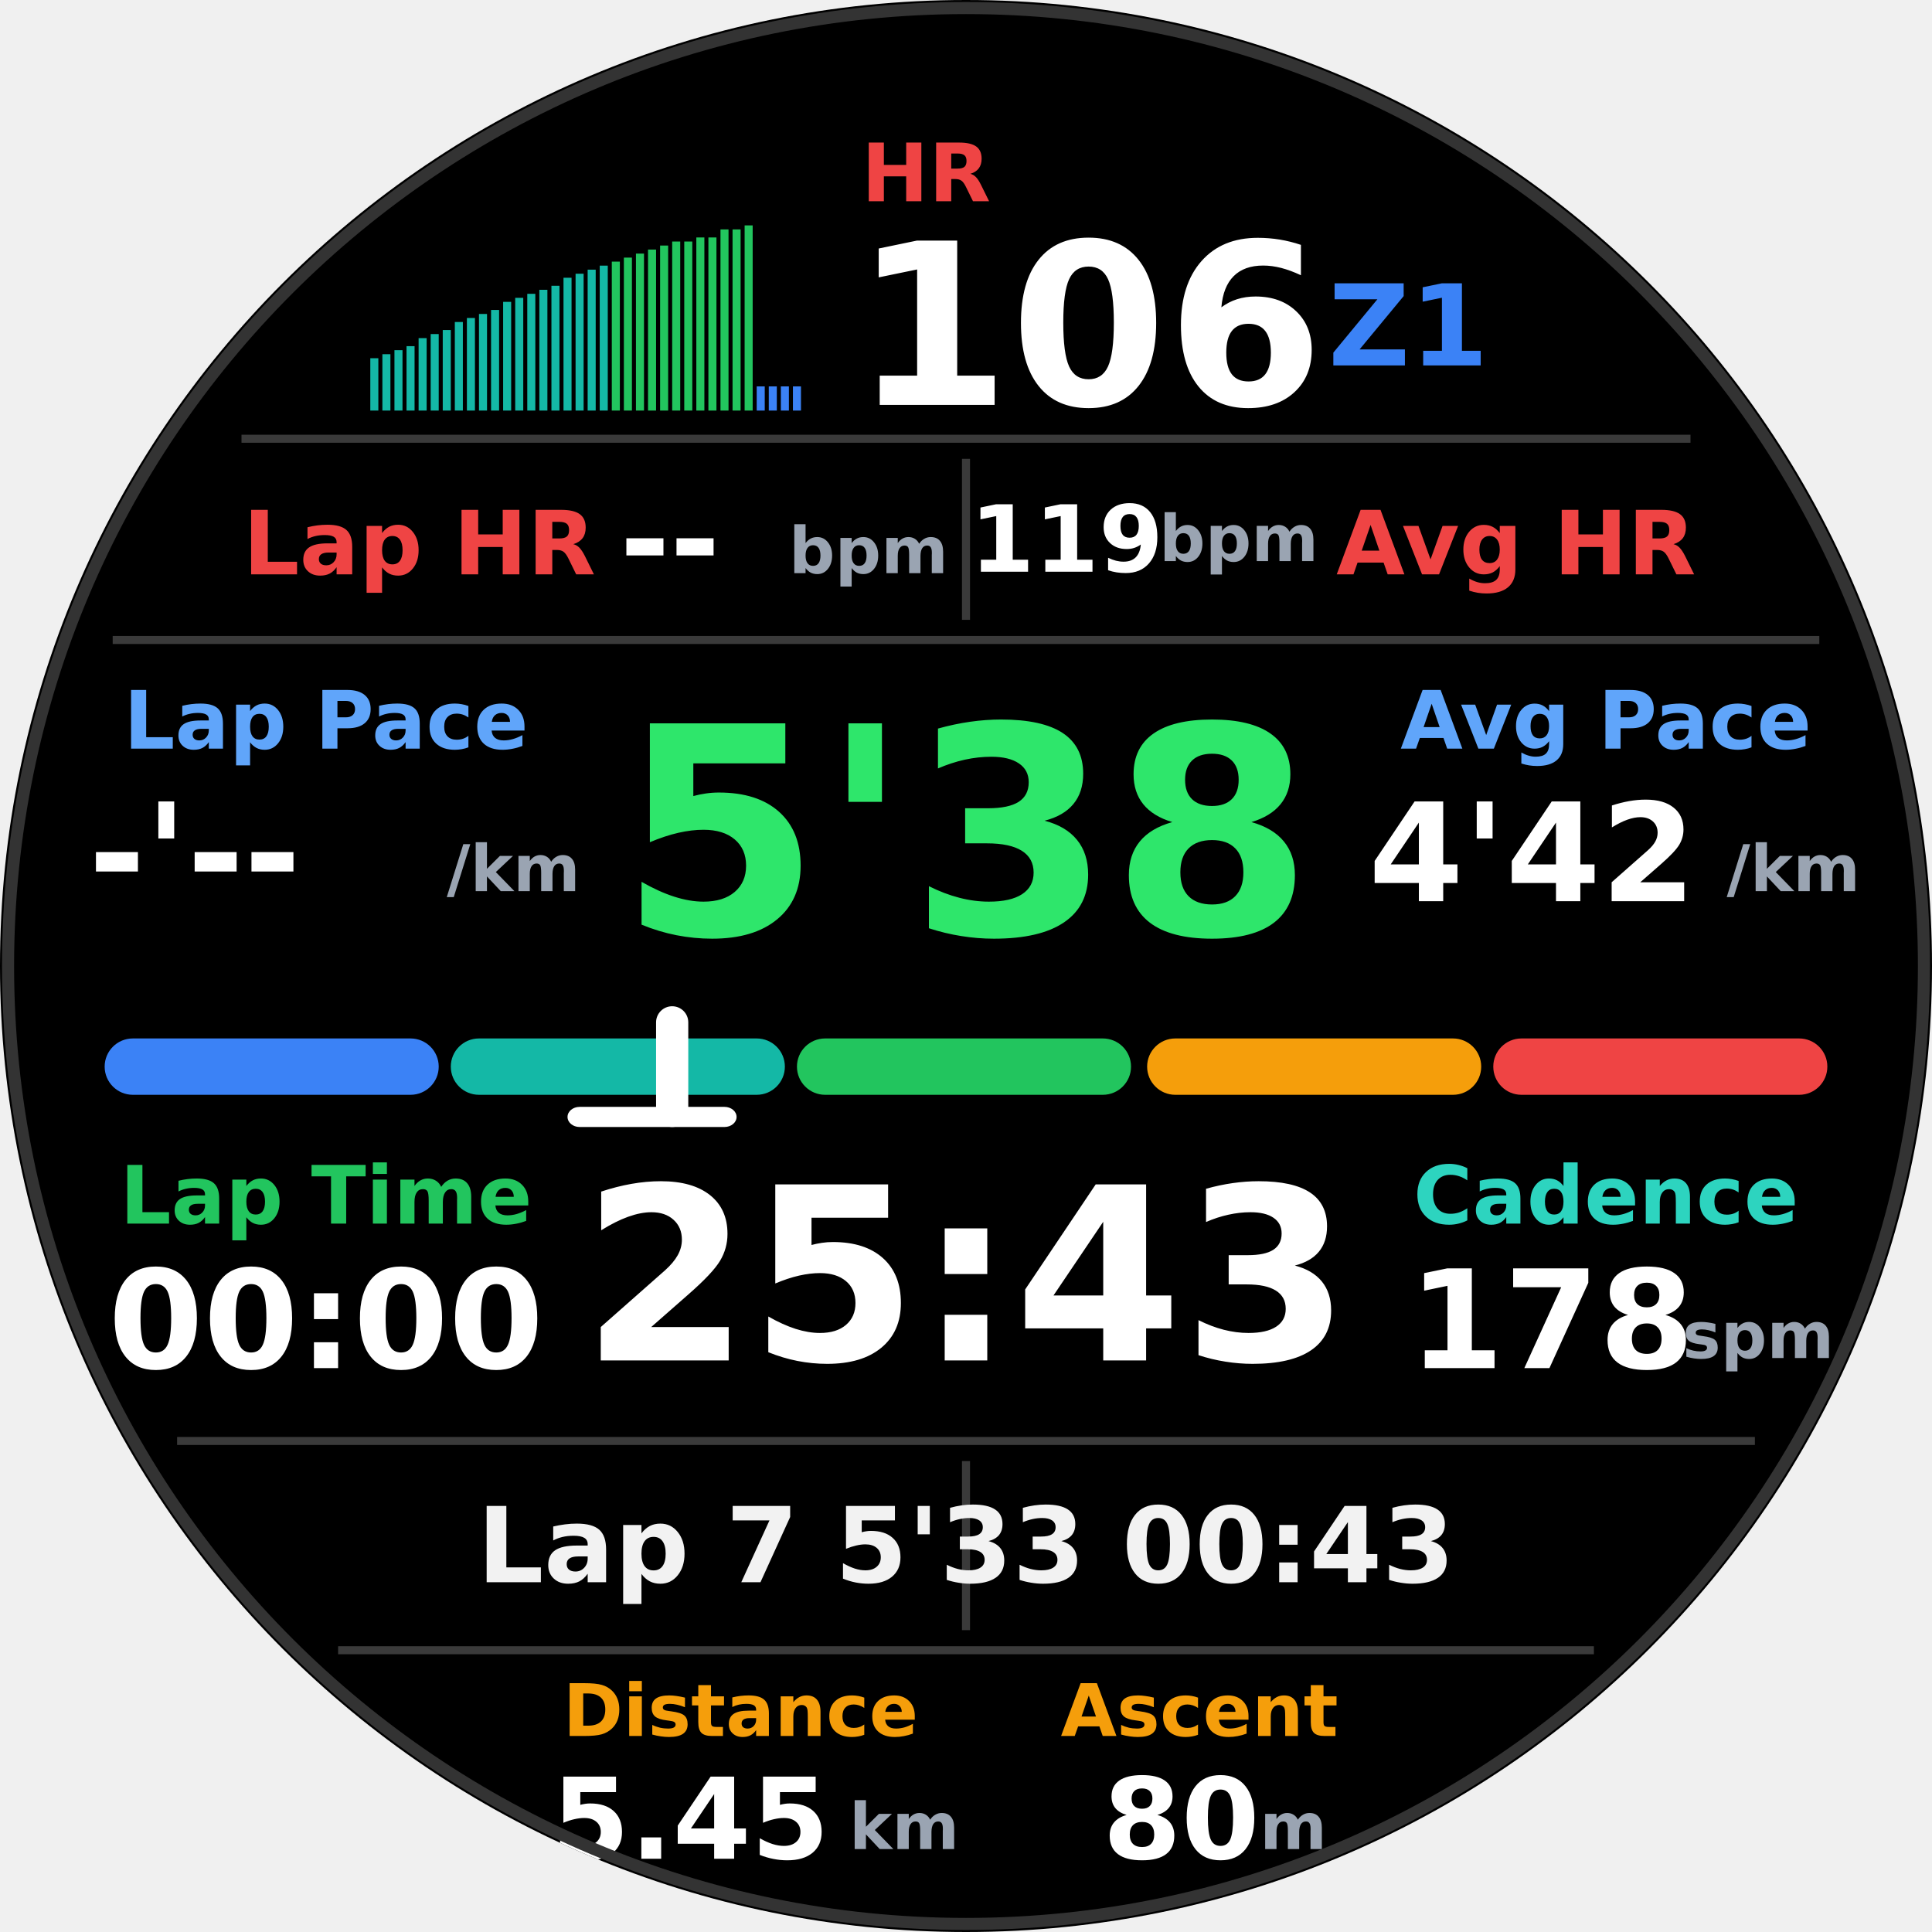
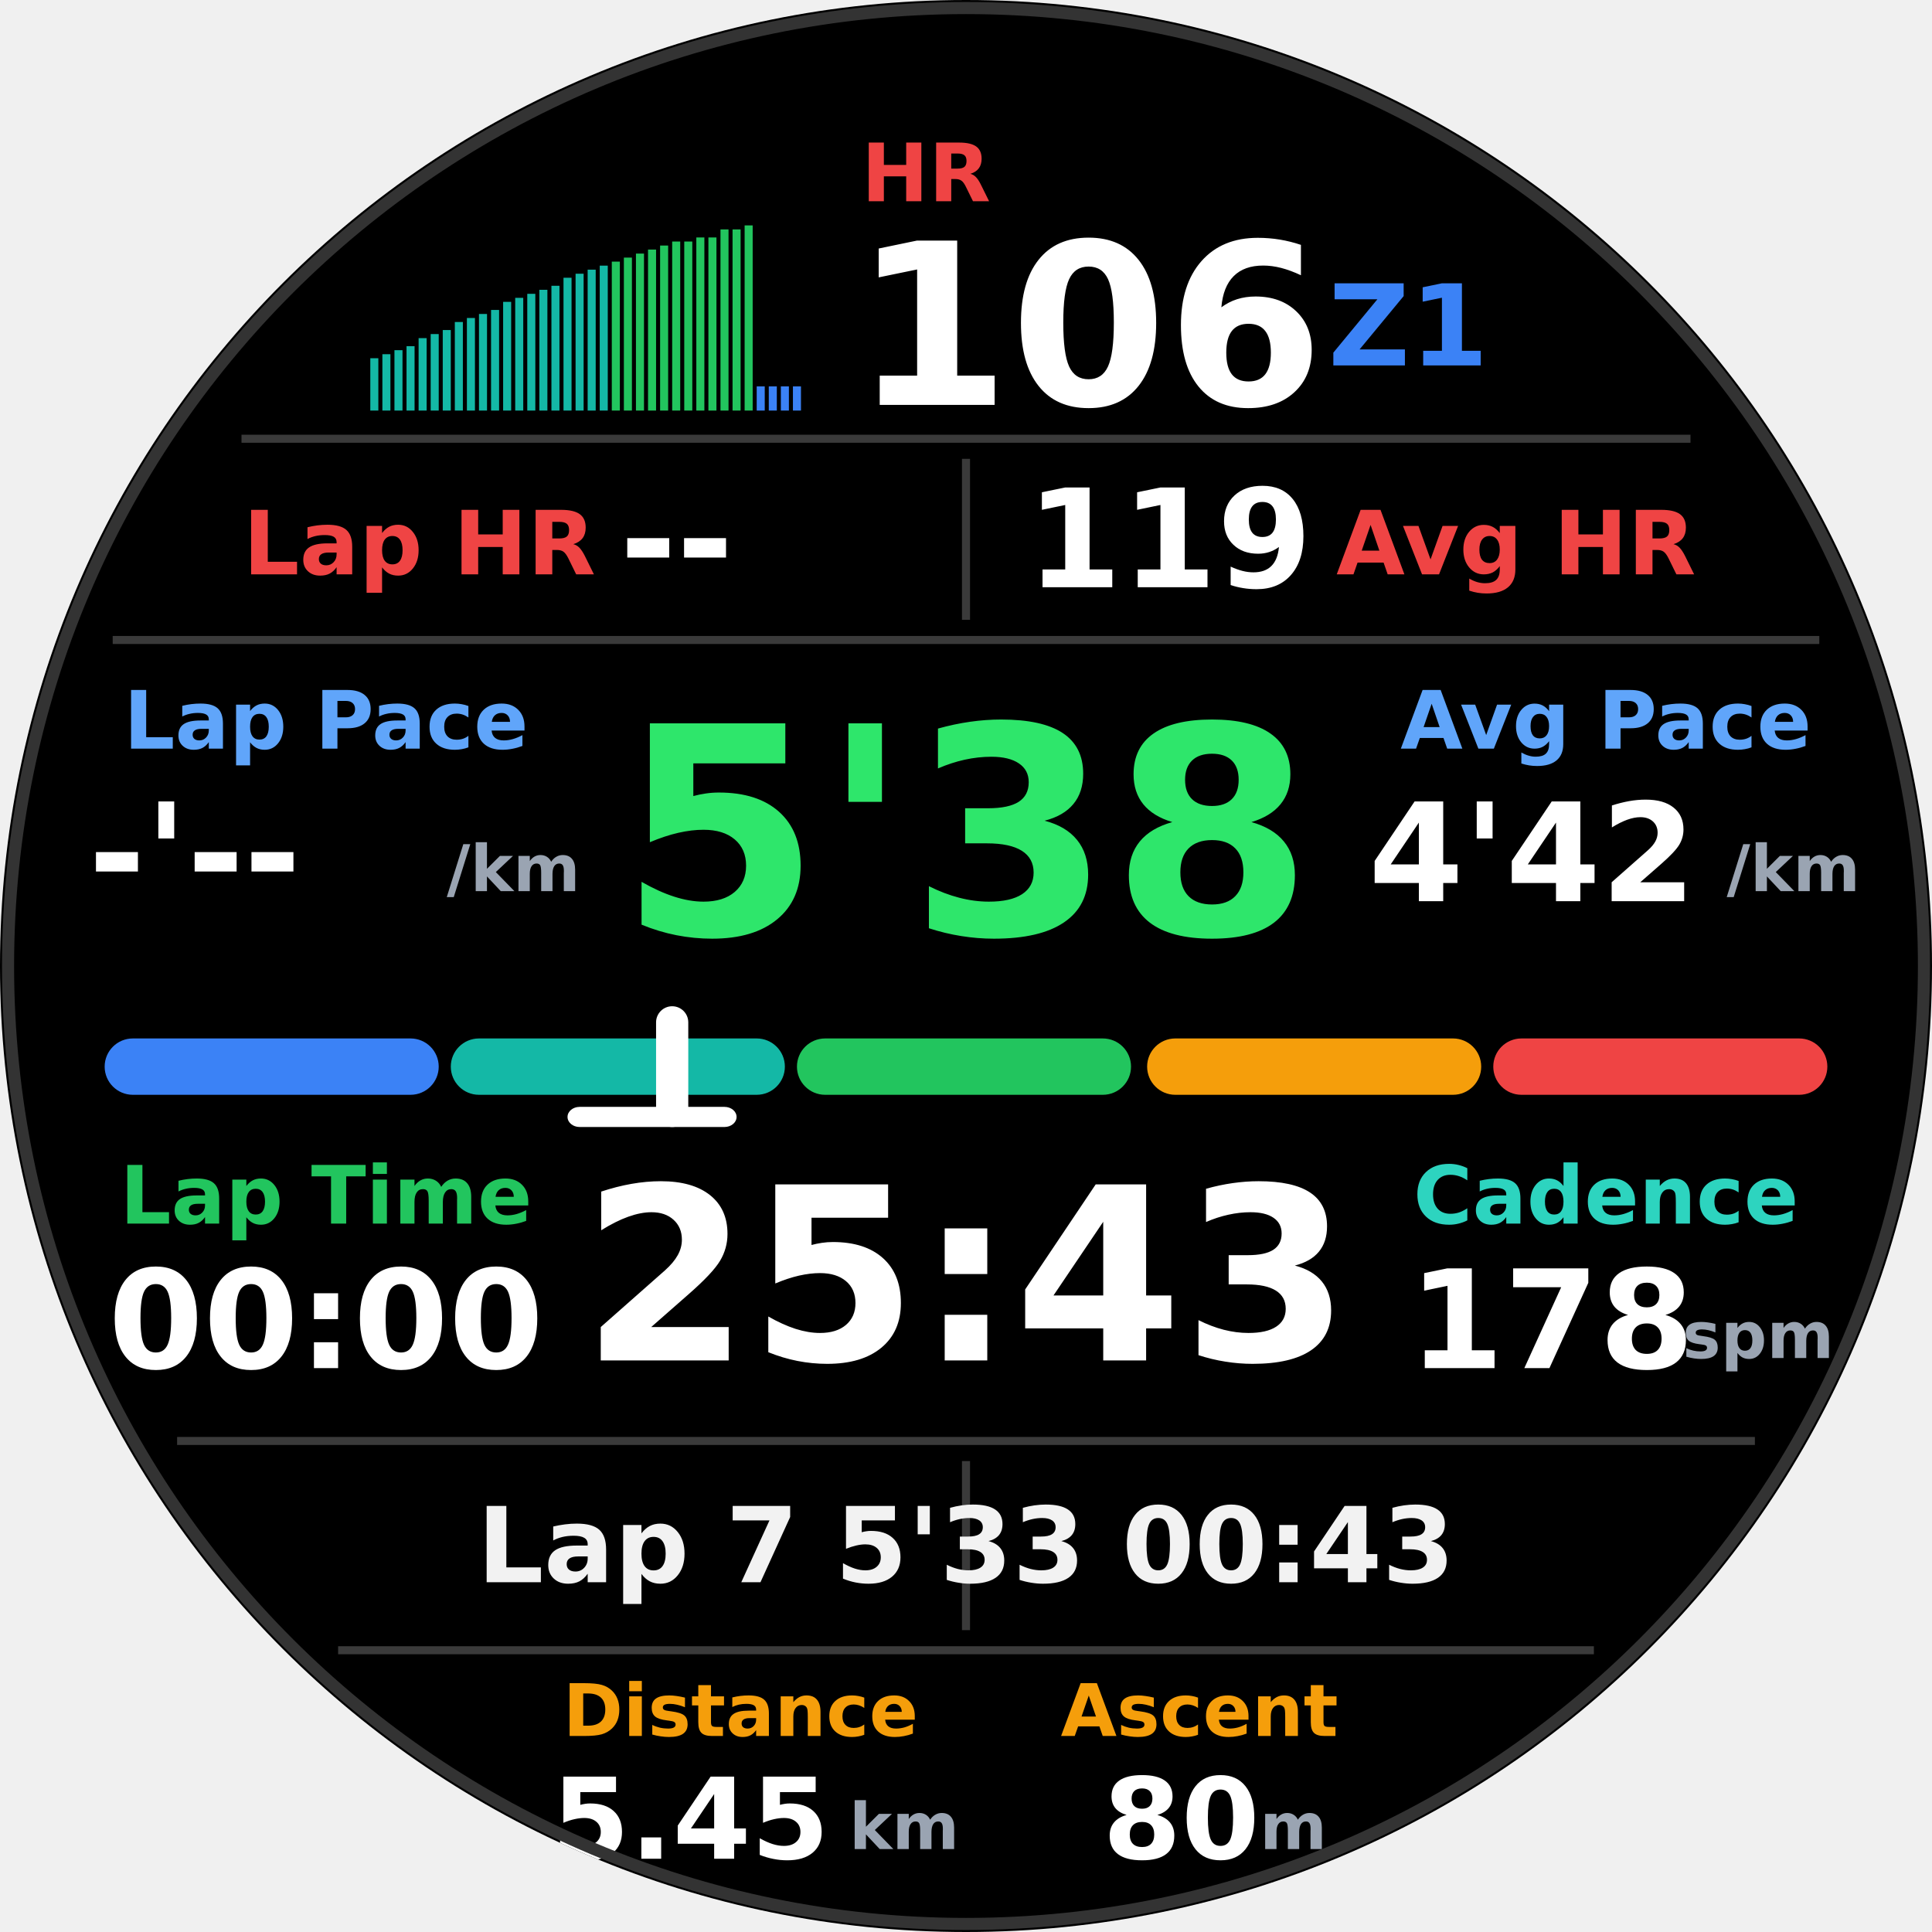
<svg xmlns="http://www.w3.org/2000/svg" width="480" height="480" viewBox="0 0 480 480">
  <defs>
    <clipPath id="round1">
      <circle cx="240" cy="240" r="240" />
    </clipPath>
  </defs>
  <circle cx="240" cy="240" r="239" fill="#000" />
  <g clip-path="url(#round1)">
    <rect x="0" y="0" width="480" height="480" rx="0" fill="#000000" />
    <rect x="60" y="108" width="360" height="2" rx="0" fill="#3a3a3a" />
    <rect x="28" y="158" width="424" height="2" rx="0" fill="#3a3a3a" />
    <rect x="44" y="357" width="392" height="2" rx="0" fill="#3a3a3a" />
    <rect x="84" y="409" width="312" height="2" rx="0" fill="#3a3a3a" />
    <rect x="92" y="89" width="2" height="13" rx="0" fill="#14b8a6" />
    <rect x="95" y="88" width="2" height="14" rx="0" fill="#14b8a6" />
    <rect x="98" y="87" width="2" height="15" rx="0" fill="#14b8a6" />
    <rect x="101" y="86" width="2" height="16" rx="0" fill="#14b8a6" />
    <rect x="104" y="84" width="2" height="18" rx="0" fill="#14b8a6" />
    <rect x="107" y="83" width="2" height="19" rx="0" fill="#14b8a6" />
    <rect x="110" y="82" width="2" height="20" rx="0" fill="#14b8a6" />
    <rect x="113" y="80" width="2" height="22" rx="0" fill="#14b8a6" />
    <rect x="116" y="79" width="2" height="23" rx="0" fill="#14b8a6" />
    <rect x="119" y="78" width="2" height="24" rx="0" fill="#14b8a6" />
    <rect x="122" y="77" width="2" height="25" rx="0" fill="#14b8a6" />
    <rect x="125" y="75" width="2" height="27" rx="0" fill="#14b8a6" />
    <rect x="128" y="74" width="2" height="28" rx="0" fill="#14b8a6" />
    <rect x="131" y="73" width="2" height="29" rx="0" fill="#14b8a6" />
    <rect x="134" y="72" width="2" height="30" rx="0" fill="#14b8a6" />
    <rect x="137" y="71" width="2" height="31" rx="0" fill="#14b8a6" />
    <rect x="140" y="69" width="2" height="33" rx="0" fill="#14b8a6" />
    <rect x="143" y="68" width="2" height="34" rx="0" fill="#14b8a6" />
    <rect x="146" y="67" width="2" height="35" rx="0" fill="#14b8a6" />
    <rect x="149" y="66" width="2" height="36" rx="0" fill="#14b8a6" />
    <rect x="152" y="65" width="2" height="37" rx="0" fill="#22c55e" />
    <rect x="155" y="64" width="2" height="38" rx="0" fill="#22c55e" />
    <rect x="158" y="63" width="2" height="39" rx="0" fill="#22c55e" />
    <rect x="161" y="62" width="2" height="40" rx="0" fill="#22c55e" />
    <rect x="164" y="61" width="2" height="41" rx="0" fill="#22c55e" />
    <rect x="167" y="60" width="2" height="42" rx="0" fill="#22c55e" />
    <rect x="170" y="60" width="2" height="42" rx="0" fill="#22c55e" />
    <rect x="173" y="59" width="2" height="43" rx="0" fill="#22c55e" />
    <rect x="176" y="59" width="2" height="43" rx="0" fill="#22c55e" />
    <rect x="179" y="57" width="2" height="45" rx="0" fill="#22c55e" />
    <rect x="182" y="57" width="2" height="45" rx="0" fill="#22c55e" />
    <rect x="185" y="56" width="2" height="46" rx="0" fill="#22c55e" />
    <rect x="188" y="96" width="2" height="6" rx="0" fill="#3b82f6" />
    <rect x="191" y="96" width="2" height="6" rx="0" fill="#3b82f6" />
    <rect x="194" y="96" width="2" height="6" rx="0" fill="#3b82f6" />
    <rect x="197" y="96" width="2" height="6" rx="0" fill="#3b82f6" />
    <text x="214" y="50" text-anchor="start" font-size="20" fill="#ef4444" font-family="'DejaVu Sans',Arial,sans-serif" font-weight="600">HR</text>
    <text x="212" y="100.6" text-anchor="start" font-size="56" fill="#ffffff" font-family="'DejaVu Sans',Arial,sans-serif" font-weight="600">106</text>
    <text x="148" y="142.7" text-anchor="end" font-size="22" fill="#ef4444" font-family="'DejaVu Sans',Arial,sans-serif" font-weight="600">Lap HR</text>
-     <text x="154" y="144.5" text-anchor="start" font-size="30" fill="#ffffff" font-family="'DejaVu Sans',Arial,sans-serif" font-weight="600">--</text>
-     <text x="196" y="142.4" text-anchor="start" font-size="16" fill="#9aa4b2" font-family="'DejaVu Sans',Arial,sans-serif" font-weight="600">bpm</text>
+     <text x="154" y="145.9" text-anchor="start" font-size="34" fill="#ffffff" font-family="'DejaVu Sans',Arial,sans-serif" font-weight="600">--</text>
    <text x="332" y="142.7" text-anchor="start" font-size="22" fill="#ef4444" font-family="'DejaVu Sans',Arial,sans-serif" font-weight="600">Avg HR</text>
-     <text x="241" y="142.05" text-anchor="start" font-size="23" fill="#ffffff" font-family="'DejaVu Sans',Arial,sans-serif" font-weight="600">119</text>
-     <text x="288" y="139.4" text-anchor="start" font-size="16" fill="#9aa4b2" font-family="'DejaVu Sans',Arial,sans-serif" font-weight="600">bpm</text>
+     <text x="326" y="145.9" text-anchor="end" font-size="34" fill="#ffffff" font-family="'DejaVu Sans',Arial,sans-serif" font-weight="600">119</text>
    <text x="81" y="186" text-anchor="middle" font-size="20" fill="#60a5fa" font-family="'DejaVu Sans',Arial,sans-serif" font-weight="600">Lap Pace</text>
    <text x="22" y="223.9" text-anchor="start" font-size="34" fill="#ffffff" font-family="'DejaVu Sans',Arial,sans-serif" font-weight="600">-'--</text>
    <text x="111" y="221.4" text-anchor="start" font-size="16" fill="#9aa4b2" font-family="'DejaVu Sans',Arial,sans-serif" font-weight="600">/km</text>
    <text x="240" y="232.2" text-anchor="middle" font-size="72" fill="#2ee66b" font-family="'DejaVu Sans',Arial,sans-serif" font-weight="600">5'38</text>
    <text x="399" y="186" text-anchor="middle" font-size="20" fill="#60a5fa" font-family="'DejaVu Sans',Arial,sans-serif" font-weight="600">Avg Pace</text>
    <text x="340" y="223.9" text-anchor="start" font-size="34" fill="#ffffff" font-family="'DejaVu Sans',Arial,sans-serif" font-weight="600">4'42</text>
    <text x="429" y="221.4" text-anchor="start" font-size="16" fill="#9aa4b2" font-family="'DejaVu Sans',Arial,sans-serif" font-weight="600">/km</text>
    <text x="81" y="304" text-anchor="middle" font-size="20" fill="#22c55e" font-family="'DejaVu Sans',Arial,sans-serif" font-weight="600">Lap Time</text>
    <text x="81" y="339.9" text-anchor="middle" font-size="34" fill="#ffffff" font-family="'DejaVu Sans',Arial,sans-serif" font-weight="600">00:00</text>
    <text x="240" y="338" text-anchor="middle" font-size="60" fill="#ffffff" font-family="'DejaVu Sans',Arial,sans-serif" font-weight="600">25:43</text>
    <text x="399" y="304" text-anchor="middle" font-size="20" fill="#2dd4bf" font-family="'DejaVu Sans',Arial,sans-serif" font-weight="600">Cadence</text>
    <text x="350" y="339.9" text-anchor="start" font-size="34" fill="#ffffff" font-family="'DejaVu Sans',Arial,sans-serif" font-weight="600">178</text>
    <text x="418" y="337.4" text-anchor="start" font-size="16" fill="#9aa4b2" font-family="'DejaVu Sans',Arial,sans-serif" font-weight="600">spm</text>
    <text x="184" y="431.3" text-anchor="middle" font-size="18" fill="#f59e0b" font-family="'DejaVu Sans',Arial,sans-serif" font-weight="600">Distance</text>
    <text x="137" y="461.8" text-anchor="start" font-size="28" fill="#ffffff" font-family="'DejaVu Sans',Arial,sans-serif" font-weight="600">5.45</text>
    <text x="211" y="459.4" text-anchor="start" font-size="16" fill="#9aa4b2" font-family="'DejaVu Sans',Arial,sans-serif" font-weight="600">km</text>
    <text x="298" y="431.3" text-anchor="middle" font-size="18" fill="#f59e0b" font-family="'DejaVu Sans',Arial,sans-serif" font-weight="600">Ascent</text>
    <text x="274" y="461.8" text-anchor="start" font-size="28" fill="#ffffff" font-family="'DejaVu Sans',Arial,sans-serif" font-weight="600">80</text>
    <text x="313" y="459.4" text-anchor="start" font-size="16" fill="#9aa4b2" font-family="'DejaVu Sans',Arial,sans-serif" font-weight="600">m</text>
    <rect x="239" y="114" width="2" height="40" rx="0" fill="#3a3a3a" />
    <rect x="239" y="363" width="2" height="42" rx="0" fill="#3a3a3a" />
    <text x="330" y="90.8" text-anchor="start" font-size="28" fill="#3b82f6" font-family="'DejaVu Sans',Arial,sans-serif" font-weight="600">Z1</text>
    <rect x="26" y="258" width="83" height="14" rx="7" fill="#3b82f6" />
    <rect x="112" y="258" width="83" height="14" rx="7" fill="#14b8a6" />
    <rect x="198" y="258" width="83" height="14" rx="7" fill="#22c55e" />
    <rect x="285" y="258" width="83" height="14" rx="7" fill="#f59e0b" />
    <rect x="371" y="258" width="83" height="14" rx="7" fill="#ef4444" />
    <rect x="141" y="275" width="42" height="5" rx="3" fill="#ffffff" />
    <rect x="163" y="250" width="8" height="30" rx="4" fill="#ffffff" />
    <text x="240" y="393.1" text-anchor="middle" font-size="26" fill="#f2f2f2" font-family="'DejaVu Sans',Arial,sans-serif" font-weight="600">Lap 7  5'33  00:43</text>
  </g>
  <circle cx="240" cy="240" r="238" fill="none" stroke="#333" stroke-width="3" />
</svg>
